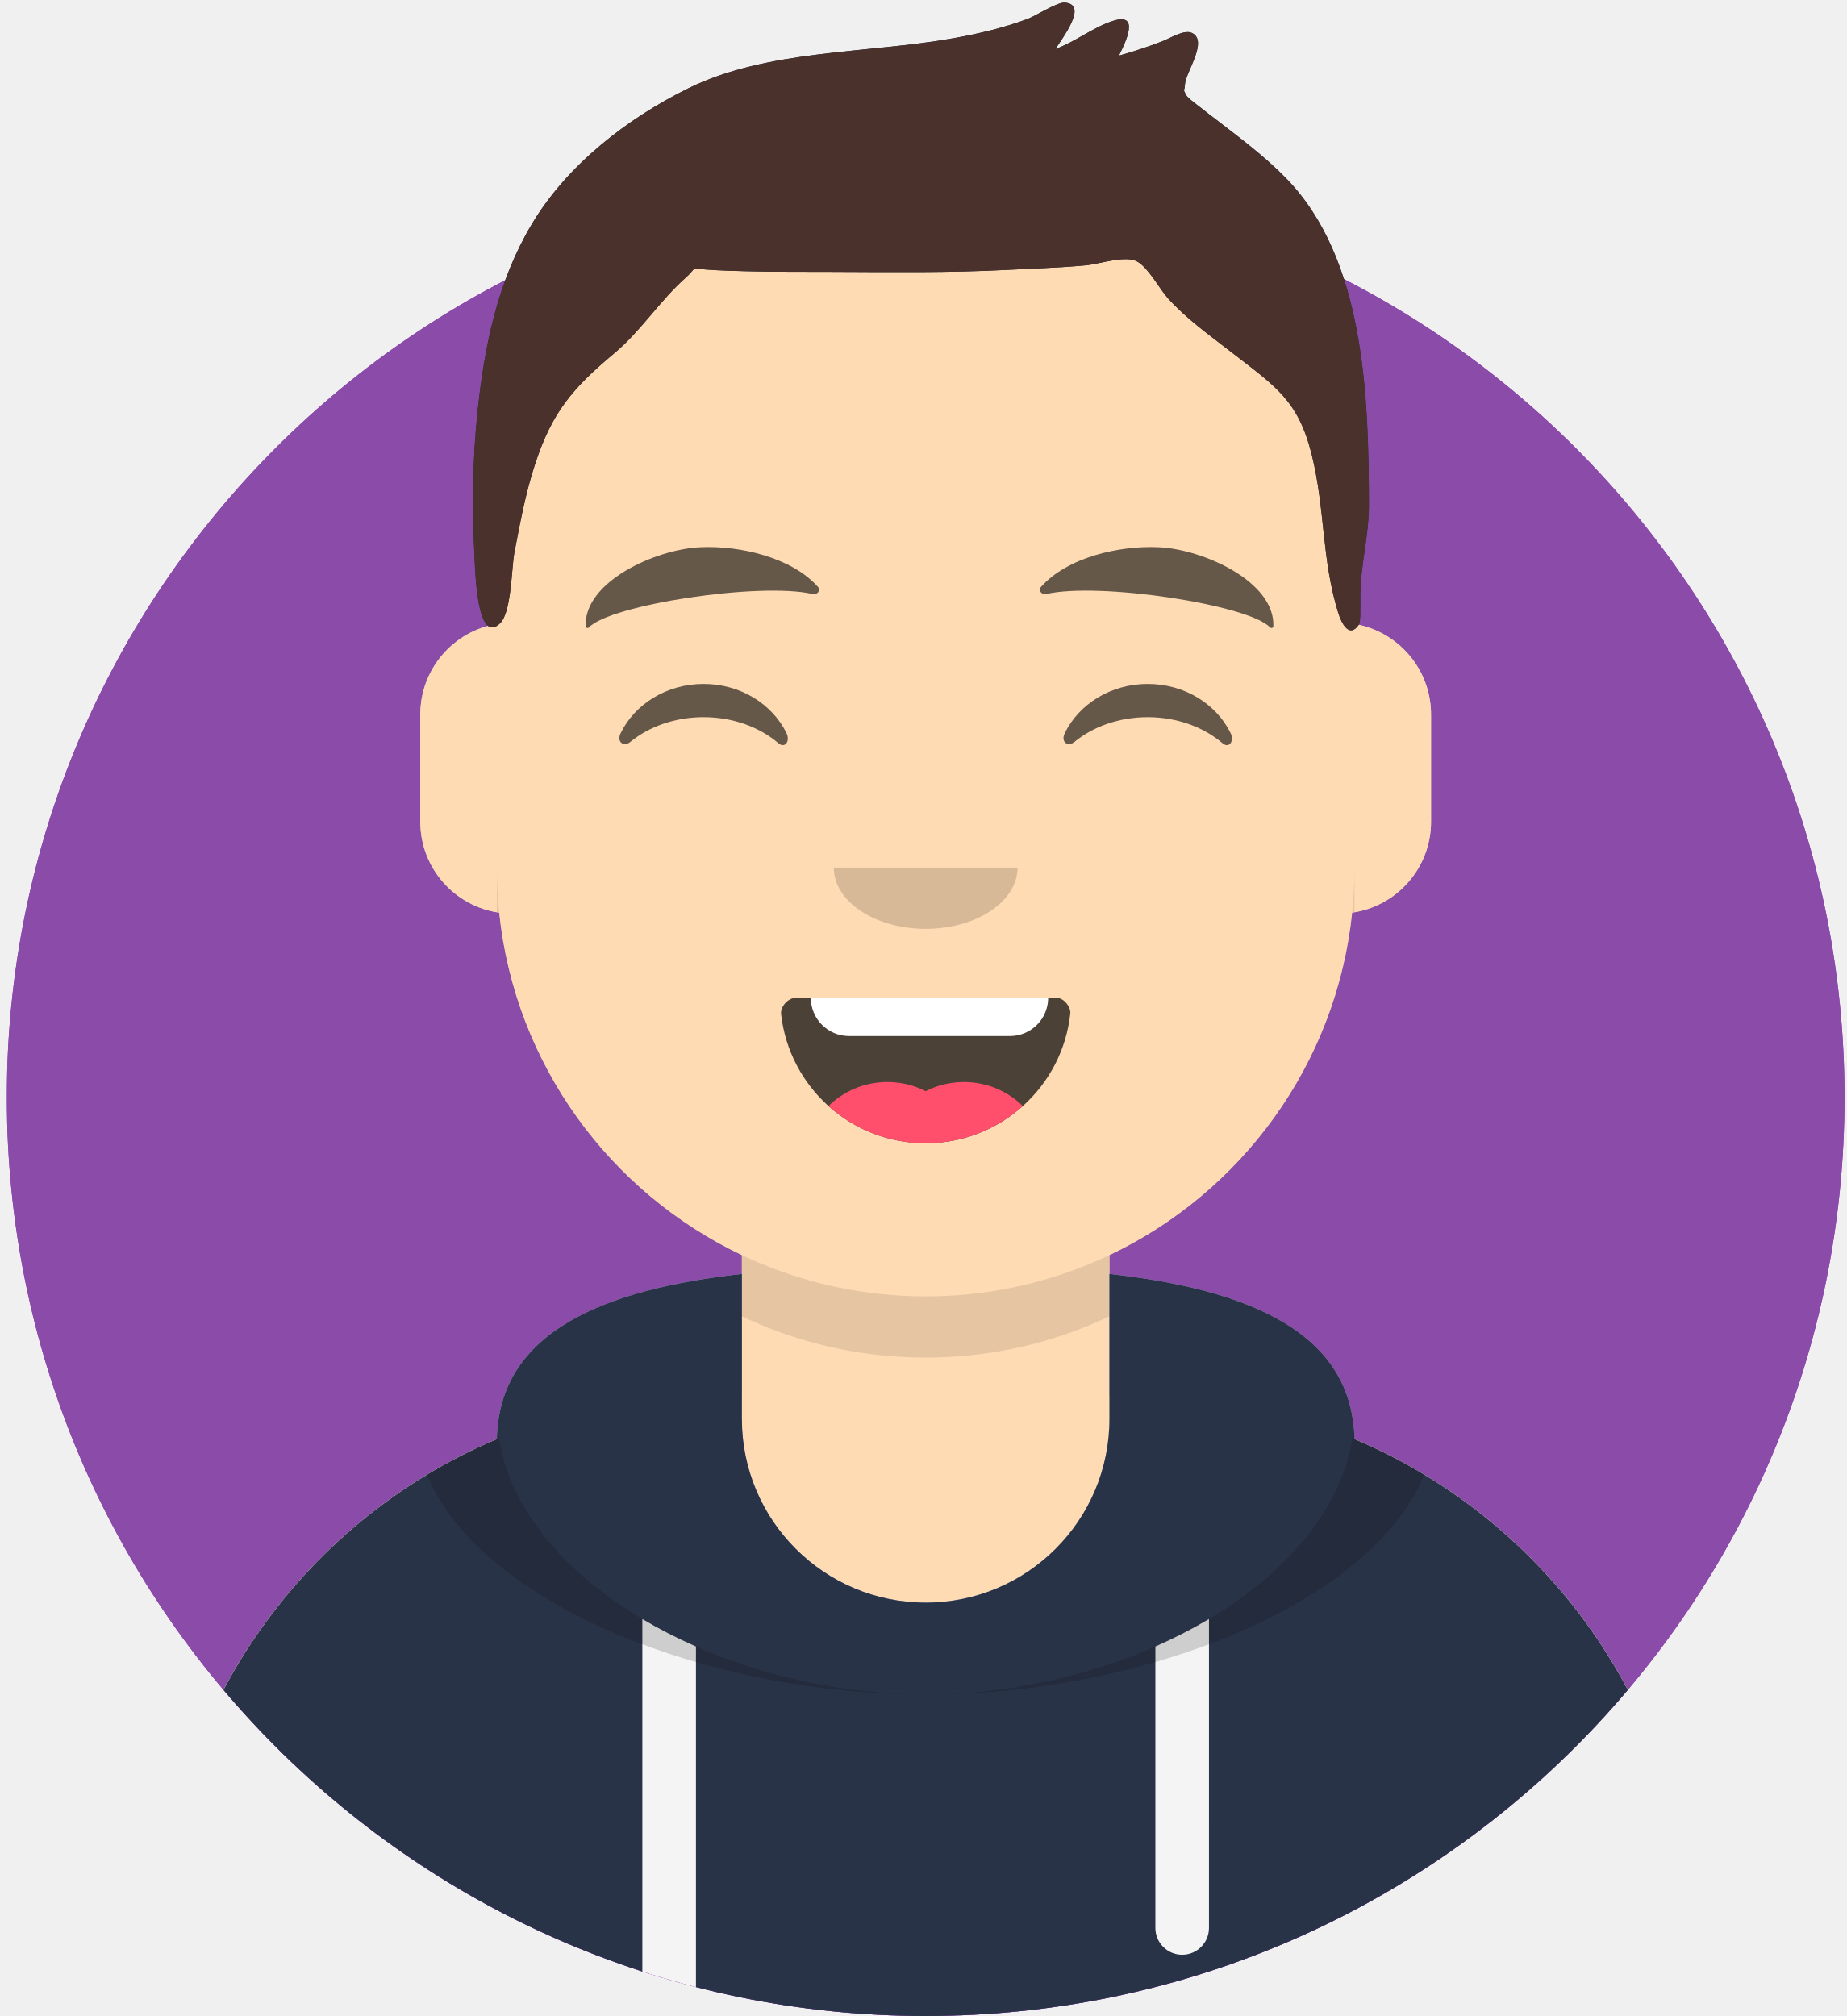
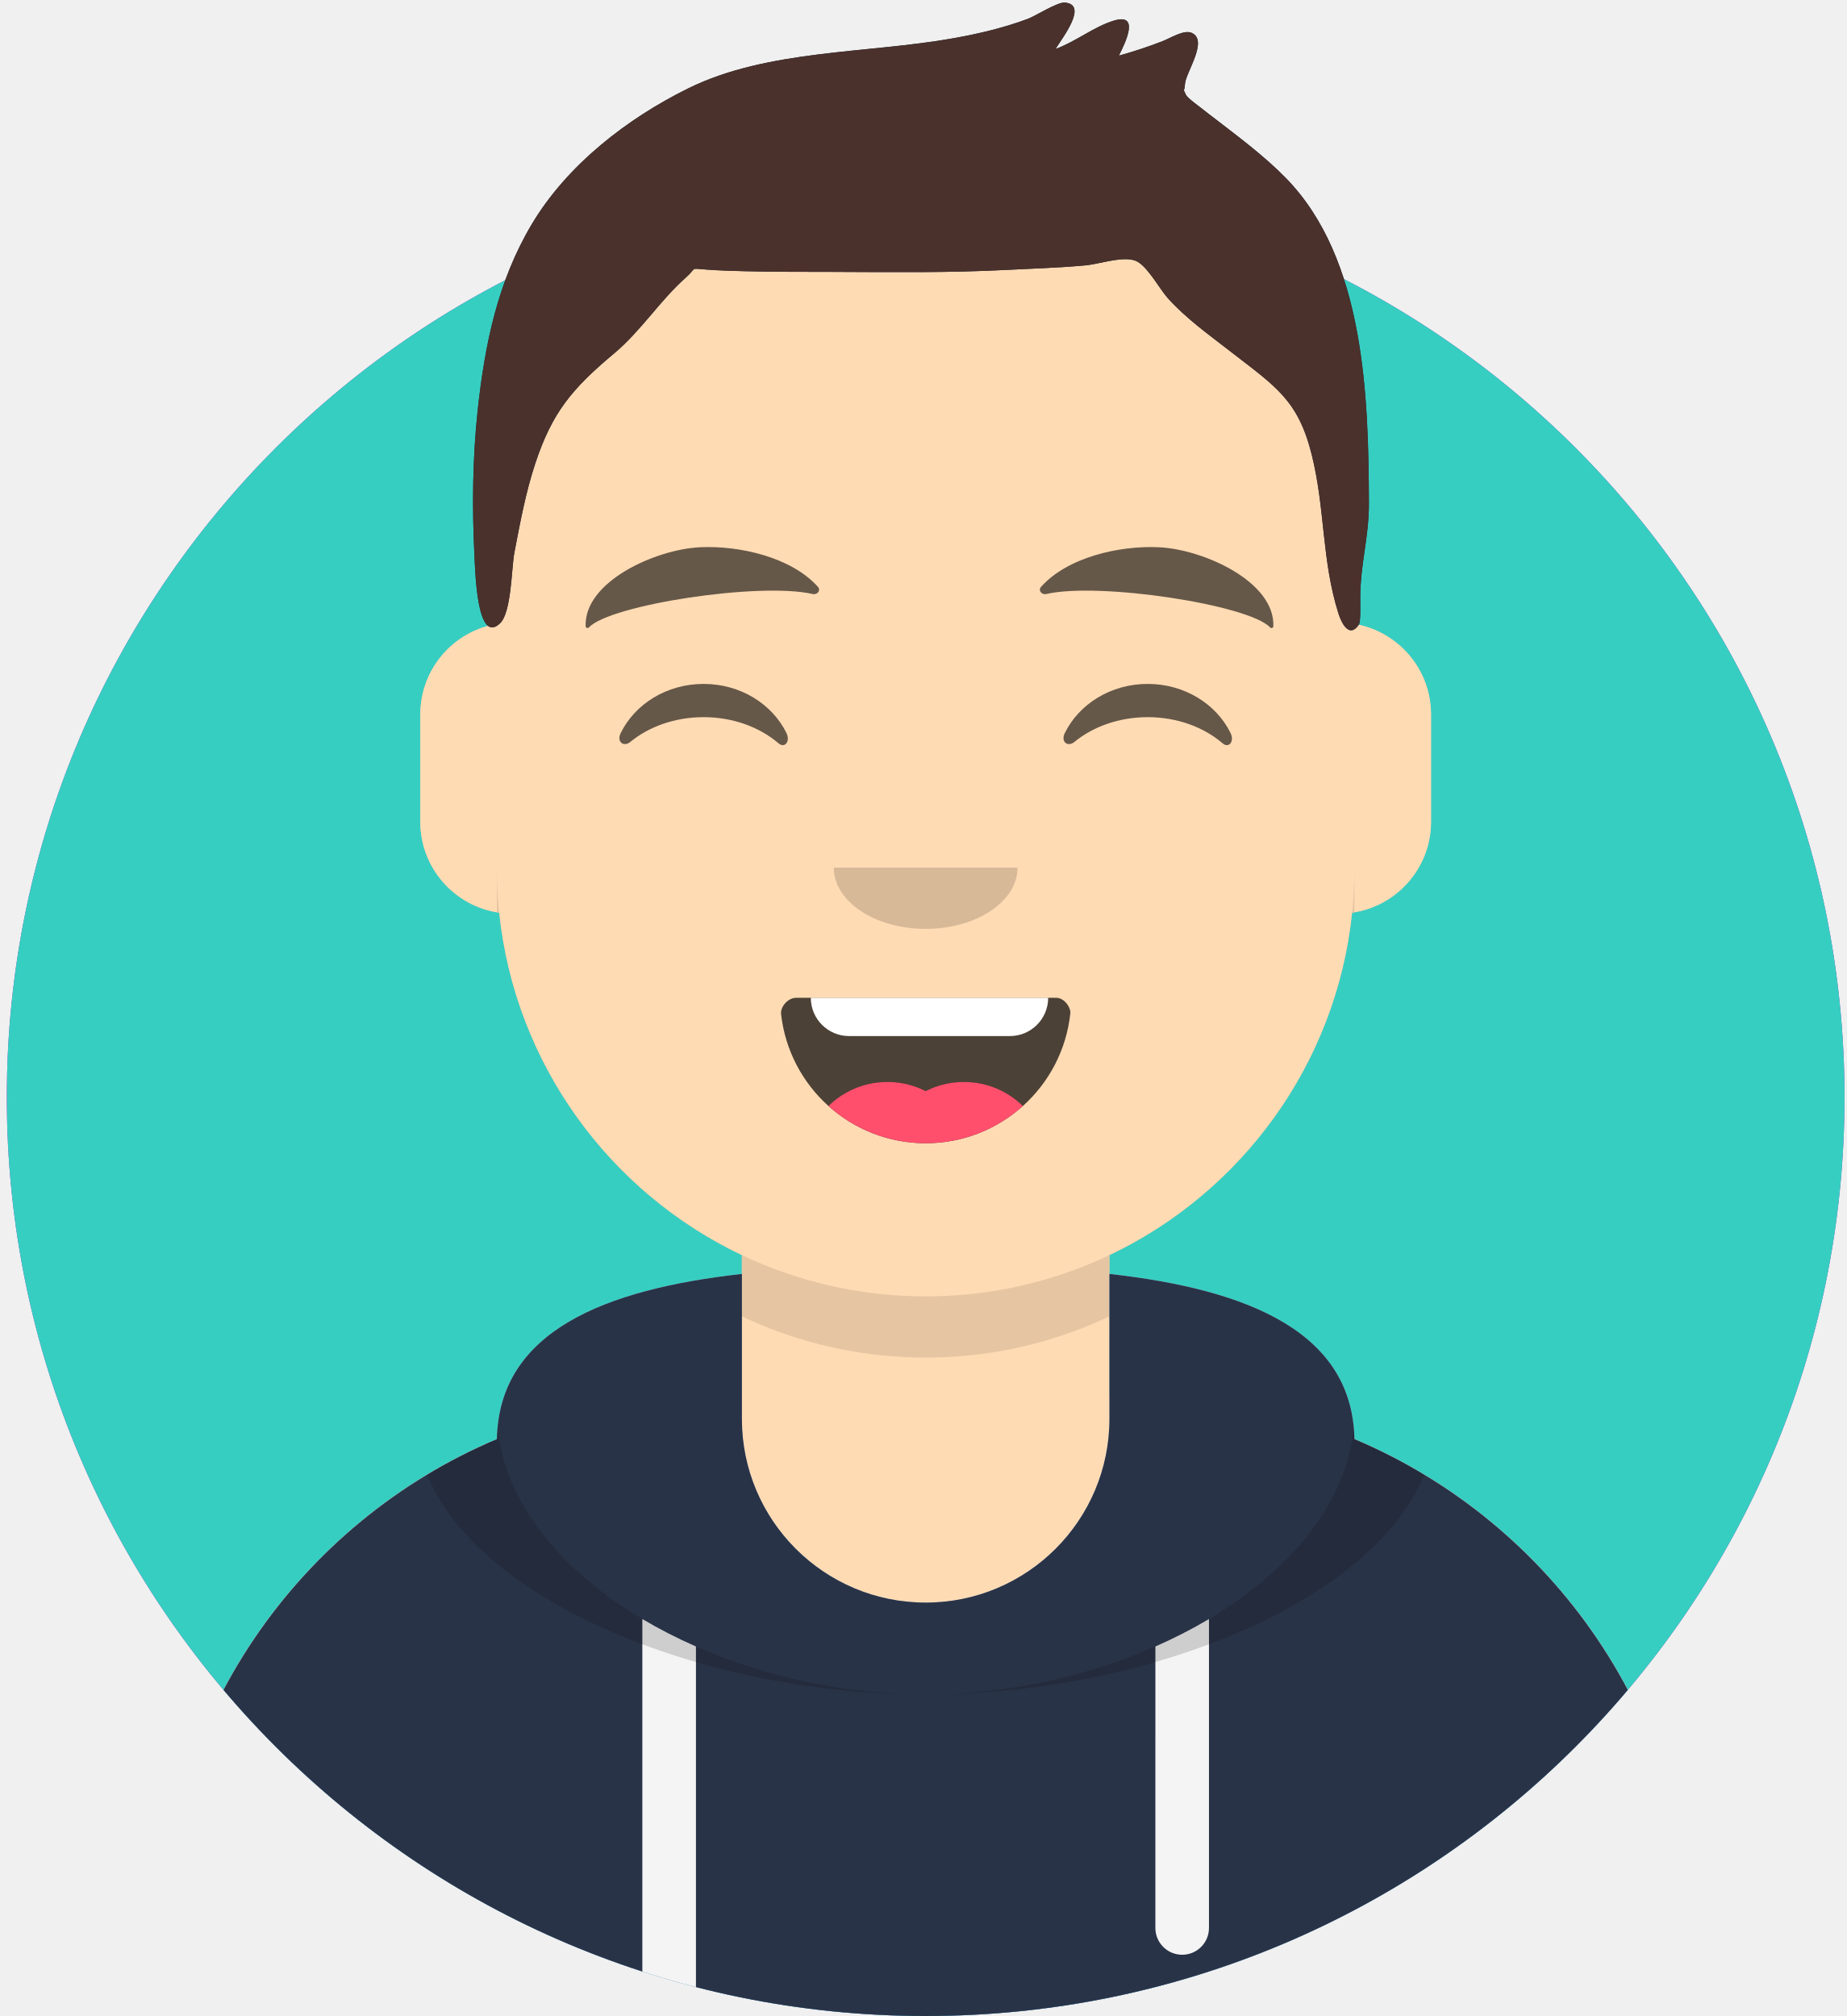
<svg xmlns="http://www.w3.org/2000/svg" xmlns:xlink="http://www.w3.org/1999/xlink" width="217px" height="237px" viewBox="0 0 217 237" version="1.1">
  <defs>
    <circle id="path-1" cx="108" cy="108" r="108" />
    <path d="M-3.19744231e-14,144 L-3.19744231e-14,-1.42108547e-14 L237.6,-1.42108547e-14 L237.6,144 L226.8,144 C226.8,203.647 178.447,252 118.8,252 C59.153,252 10.8,203.647 10.8,144 L10.8,144 L-3.19744231e-14,144 Z" id="path-3" />
    <path d="M90,0 C117.835,-5.11323436e-15 140.4,22.565 140.4,50.4 L140.401,55.949 C145.508,56.807 149.4,61.249 149.4,66.6 L149.4,79.2 C149.4,84.647 145.367,89.152 140.125,89.893 C138.265,107.718 127.114,122.78 111.601,130.149 L111.6,146.7 L115.2,146.7 C150.988,146.7 180,175.712 180,211.5 L180,219.6 L0,219.6 L0,211.5 C-4.38277231e-15,175.712 29.012,146.7 64.8,146.7 L68.4,146.7 L68.4,130.15 C52.886,122.78 41.735,107.718 39.875,89.893 C34.633,89.152 30.6,84.647 30.6,79.2 L30.6,66.6 C30.6,61.249 34.492,56.806 39.6,55.949 L39.6,50.4 C39.6,22.565 62.165,5.11323436e-15 90,0 Z" id="path-5" />
    <path d="M140.401,11.764 C156.691,13.587 169.2,18.597 169.2,31.569 L169.194,31.18 C192.467,41.01 208.8,64.047 208.8,90.9 L208.8,99 L28.8,99 L28.8,90.9 C28.8,64.047 45.133,41.01 68.406,31.18 C68.653,18.496 81.073,13.568 97.2,11.764 L97.2,28.8 C97.2,40.729 106.871,50.4 118.8,50.4 C130.729,50.4 140.4,40.729 140.4,28.8 L140.4,28.8 Z" id="path-7" />
    <path d="M31.606,13.615 C32.558,22.158 39.803,28.8 48.6,28.8 C57.424,28.8 64.687,22.117 65.603,13.536 C65.676,12.845 64.905,11.7 63.938,11.7 C50.534,11.7 40.264,11.7 33.378,11.7 C32.406,11.7 31.511,12.761 31.606,13.615 Z" id="path-9" />
    <rect id="path-11" x="0" y="0" width="237.6" height="252" />
    <path d="M118.135,20.928 C115.651,18.39 112.767,16.236 109.962,14.076 C109.343,13.6 108.715,13.135 108.109,12.641 C107.972,12.528 106.563,11.519 106.394,11.148 C105.988,10.254 106.224,10.95 106.28,9.884 C106.35,8.535 109.1,4.727 107.048,3.854 C106.146,3.47 104.536,4.492 103.67,4.83 C101.977,5.49 100.263,6.054 98.512,6.54 C99.351,4.869 100.95,1.524 97.944,2.419 C95.603,3.116 93.421,4.91 91.068,5.753 C91.847,4.477 94.96,0.523 92.147,0.302 C91.271,0.233 88.724,1.875 87.782,2.226 C84.959,3.275 82.075,3.953 79.111,4.487 C69.033,6.304 57.248,5.786 47.923,10.374 C40.735,13.911 33.636,19.4 29.484,26.389 C25.481,33.125 23.984,40.498 23.146,48.217 C22.532,53.882 22.482,59.738 22.769,65.424 C22.863,67.287 23.073,75.874 25.779,73.273 C27.127,71.978 27.117,66.745 27.457,64.974 C28.133,61.451 28.783,57.911 29.91,54.5 C31.895,48.49 34.238,45.687 39.184,41.547 C42.359,38.89 44.588,35.3 47.625,32.62 C48.99,31.416 47.949,31.542 50.143,31.7 C51.616,31.806 53.097,31.846 54.574,31.885 C57.99,31.974 61.412,31.951 64.829,31.963 C71.711,31.988 78.561,32.085 85.437,31.725 C88.492,31.565 91.556,31.478 94.603,31.195 C96.306,31.038 99.326,29.947 100.728,30.78 C102.01,31.543 103.342,34.034 104.263,35.054 C106.438,37.464 109.032,39.305 111.576,41.282 C116.881,45.403 119.559,46.98 121.17,53.421 C122.775,59.838 122.325,65.791 124.312,72.106 C124.662,73.217 125.586,75.13 126.726,73.415 C126.937,73.096 126.883,71.345 126.883,70.337 C126.883,66.27 127.913,63.218 127.9,59.123 C127.849,46.674 127.447,30.442 118.135,20.928 Z" id="path-13" />
  </defs>
  <g id="Website" stroke="none" stroke-width="1" fill="none" fill-rule="evenodd">
    <g id="mf-avatar" transform="translate(-10, -15)">
      <g id="Circle" transform="translate(10.8, 36)">
        <mask id="mask-2" fill="white">
          <use xlink:href="#path-1" />
        </mask>
        <use id="Circle-Background" fill="#972dc2" xlink:href="#path-1" />
-         <g id="🖍-Circle-Color" mask="url(#mask-2)" fill="#8a4ca8">
+         <g id="🖍-Circle-Color" mask="url(#mask-2)" fill="#37cec2">
          <rect id="🖍Color" x="0" y="0" width="216.445" height="216" />
        </g>
      </g>
      <mask id="mask-4" fill="white">
        <use xlink:href="#path-3" />
      </mask>
      <g id="Mask" />
      <g id="Avataaar" mask="url(#mask-4)">
        <g id="Body" transform="translate(28.8, 32.4)">
          <mask id="mask-6" fill="white">
            <use xlink:href="#path-5" />
          </mask>
          <use fill="#D0C6AC" xlink:href="#path-5" />
          <g id="Skin/👶🏻-05-Pale" mask="url(#mask-6)" fill="#FFDBB4">
            <g transform="translate(-28.8, 0)" id="Color">
              <rect x="0" y="0" width="238.384" height="220.355" />
            </g>
          </g>
          <path d="M39.6,84.6 C39.6,112.435 62.165,135 90,135 C117.835,135 140.4,112.435 140.4,84.6 L140.4,84.6 L140.4,91.8 C140.4,119.635 117.835,142.2 90,142.2 C62.165,142.2 39.6,119.635 39.6,91.8 Z" id="Neck-Shadow" fill-opacity="0.1" fill="#000000" mask="url(#mask-6)" />
        </g>
        <g id="Clothing/Hoodie" transform="translate(0, 153)">
          <mask id="mask-8" fill="white">
            <use xlink:href="#path-7" />
          </mask>
          <use id="Hoodie" fill="#B7C1DB" fill-rule="evenodd" xlink:href="#path-7" />
          <g id="Color/Palette/Slate" mask="url(#mask-8)" fill="#293347" fill-rule="evenodd">
            <rect id="🖍Color" x="0" y="0" width="238.491" height="99" />
          </g>
          <path d="M91.8,55.565 L91.8,99 L85.5,99 L85.499,52.335 C87.483,53.514 89.592,54.594 91.8,55.565 Z M152.101,52.334 L152.1,88.65 C152.1,90.39 150.69,91.8 148.95,91.8 C147.21,91.8 145.8,90.39 145.8,88.65 L145.801,55.565 C148.009,54.594 150.118,53.513 152.101,52.334 Z" id="Straps" fill="#F4F4F4" fill-rule="evenodd" mask="url(#mask-8)" />
          <path d="M155.733,11.451 C169.28,14.013 178.65,19.118 178.65,29.077 C178.65,46.818 148.916,61.2 118.8,61.2 C88.684,61.2 58.95,46.818 58.95,29.077 C58.95,19.118 68.32,14.013 81.867,11.451 C73.689,14.466 68.4,19.534 68.4,27.969 C68.4,46.322 93.439,61.2 118.8,61.2 C144.161,61.2 169.2,46.322 169.2,27.969 C169.2,19.71 164.13,14.679 156.241,11.642 Z" id="Shadow" fill-opacity="0.16" fill="#000000" fill-rule="evenodd" mask="url(#mask-8)" />
        </g>
        <g id="Face" transform="translate(68.4, 73.8)">
          <g id="Mouth/Smile" transform="translate(1.8, 46.8)">
            <mask id="mask-10" fill="white">
              <use xlink:href="#path-9" />
            </mask>
            <use id="Mouth" fill-opacity="0.7" fill="#000000" fill-rule="evenodd" xlink:href="#path-9" />
            <path d="M39.6,1.8 L58.5,1.8 C60.985,1.8 63,3.815 63,6.3 L63,11.7 C63,14.185 60.985,16.2 58.5,16.2 L39.6,16.2 C37.115,16.2 35.1,14.185 35.1,11.7 L35.1,6.3 C35.1,3.815 37.115,1.8 39.6,1.8 Z" id="Teeth" fill="#FFFFFF" fill-rule="evenodd" mask="url(#mask-10)" />
            <g id="Tongue" stroke-width="1" fill-rule="evenodd" mask="url(#mask-10)" fill="#FF4F6D">
              <g transform="translate(34.2, 21.6)">
                <circle cx="9.9" cy="9.9" r="9.9" />
                <circle cx="18.9" cy="9.9" r="9.9" />
              </g>
            </g>
          </g>
          <g id="Nose/Default" transform="translate(25.2, 36)" fill="#000000" fill-opacity="0.16">
            <path d="M14.4,7.2 C14.4,11.176 19.235,14.4 25.2,14.4 L25.2,14.4 C31.165,14.4 36,11.176 36,7.2" id="Nose" />
          </g>
          <g id="Eyes/Happy-😁" transform="translate(0, 7.2)" fill="#000000" fill-opacity="0.6">
            <path d="M14.544,20.203 C16.206,16.784 19.948,14.4 24.298,14.4 C28.632,14.4 32.363,16.767 34.034,20.166 C34.53,21.176 33.824,22.003 33.112,21.39 C30.906,19.494 27.773,18.309 24.298,18.309 C20.931,18.309 17.886,19.421 15.694,21.214 C14.892,21.87 14.058,21.203 14.544,20.203 Z" id="Squint" />
            <path d="M66.744,20.203 C68.406,16.784 72.148,14.4 76.498,14.4 C80.832,14.4 84.563,16.767 86.234,20.166 C86.73,21.176 86.024,22.003 85.312,21.39 C83.106,19.494 79.973,18.309 76.498,18.309 C73.131,18.309 70.086,19.421 67.894,21.214 C67.092,21.87 66.258,21.203 66.744,20.203 Z" id="Squint" />
          </g>
          <g id="Eyebrow/Natural/Default-Natural" fill="#000000" fill-opacity="0.6">
            <path d="M23.435,5.589 C18.25,6.285 10.164,10.805 10.84,16.036 C10.862,16.207 11.121,16.261 11.233,16.118 C13.471,13.248 30.774,9.033 37.075,9.913 C37.652,9.994 38.032,9.399 37.639,9.027 C34.269,5.845 28.08,4.961 23.435,5.589" id="Eyebrow" transform="translate(24.3, 10.8) rotate(5) translate(-24.3, -10.8) " />
            <path d="M76.535,5.589 C71.35,6.285 63.264,10.805 63.94,16.036 C63.962,16.207 64.221,16.261 64.333,16.118 C66.571,13.248 83.874,9.033 90.175,9.913 C90.752,9.994 91.132,9.399 90.739,9.027 C87.369,5.845 81.18,4.961 76.535,5.589" id="Eyebrow" transform="translate(77.4, 10.8) scale(-1, 1) rotate(5) translate(-77.4, -10.8) " />
          </g>
        </g>
        <g id="Top">
          <mask id="mask-12" fill="white">
            <use xlink:href="#path-11" />
          </mask>
          <g id="Mask" />
          <g mask="url(#mask-12)">
            <g transform="translate(43, 15)">
              <mask id="mask-14" fill="white">
                <use xlink:href="#path-13" />
              </mask>
              <use id="Short-Hair" stroke="none" fill="#1F3140" fill-rule="evenodd" xlink:href="#path-13" />
              <g id="Color/Hair/Brown-Dark" stroke="none" fill="none" mask="url(#mask-14)" fill-rule="evenodd">
                <g transform="translate(-43.1, -15)" fill="#4A312C" id="Color">
                  <rect x="0" y="0" width="239.107" height="252.406" />
                </g>
              </g>
            </g>
          </g>
        </g>
      </g>
    </g>
  </g>
</svg>
